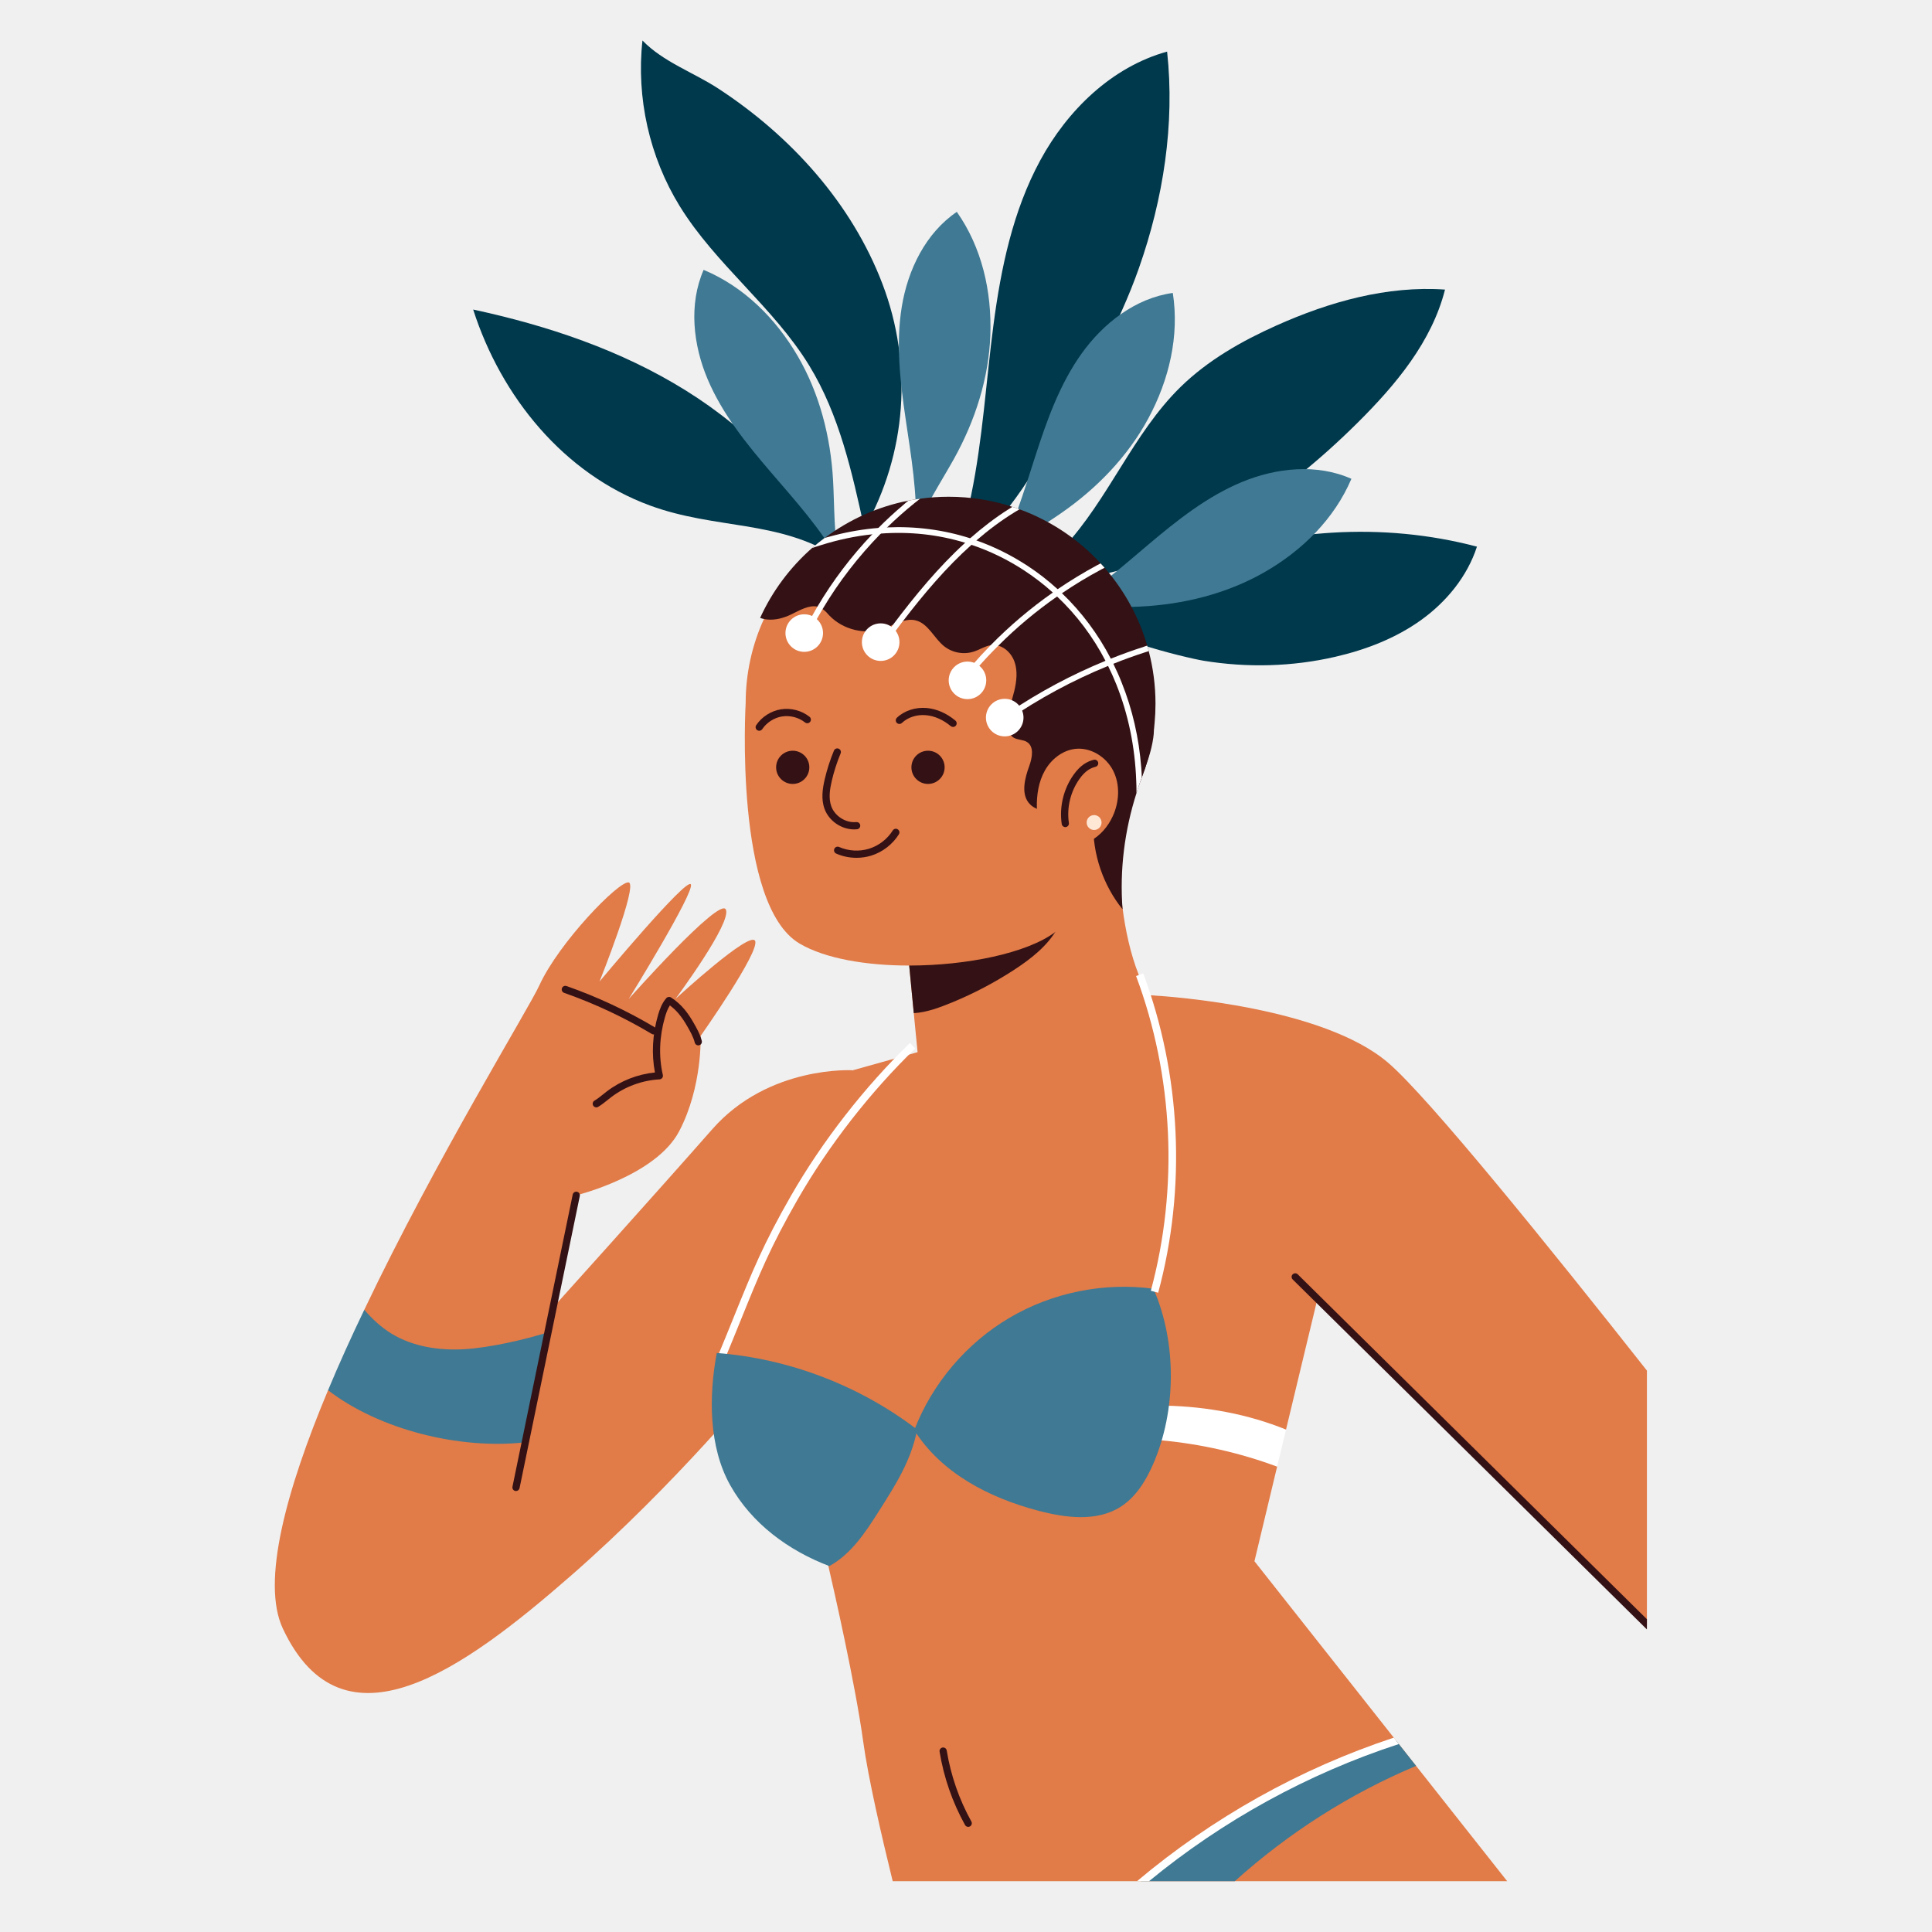
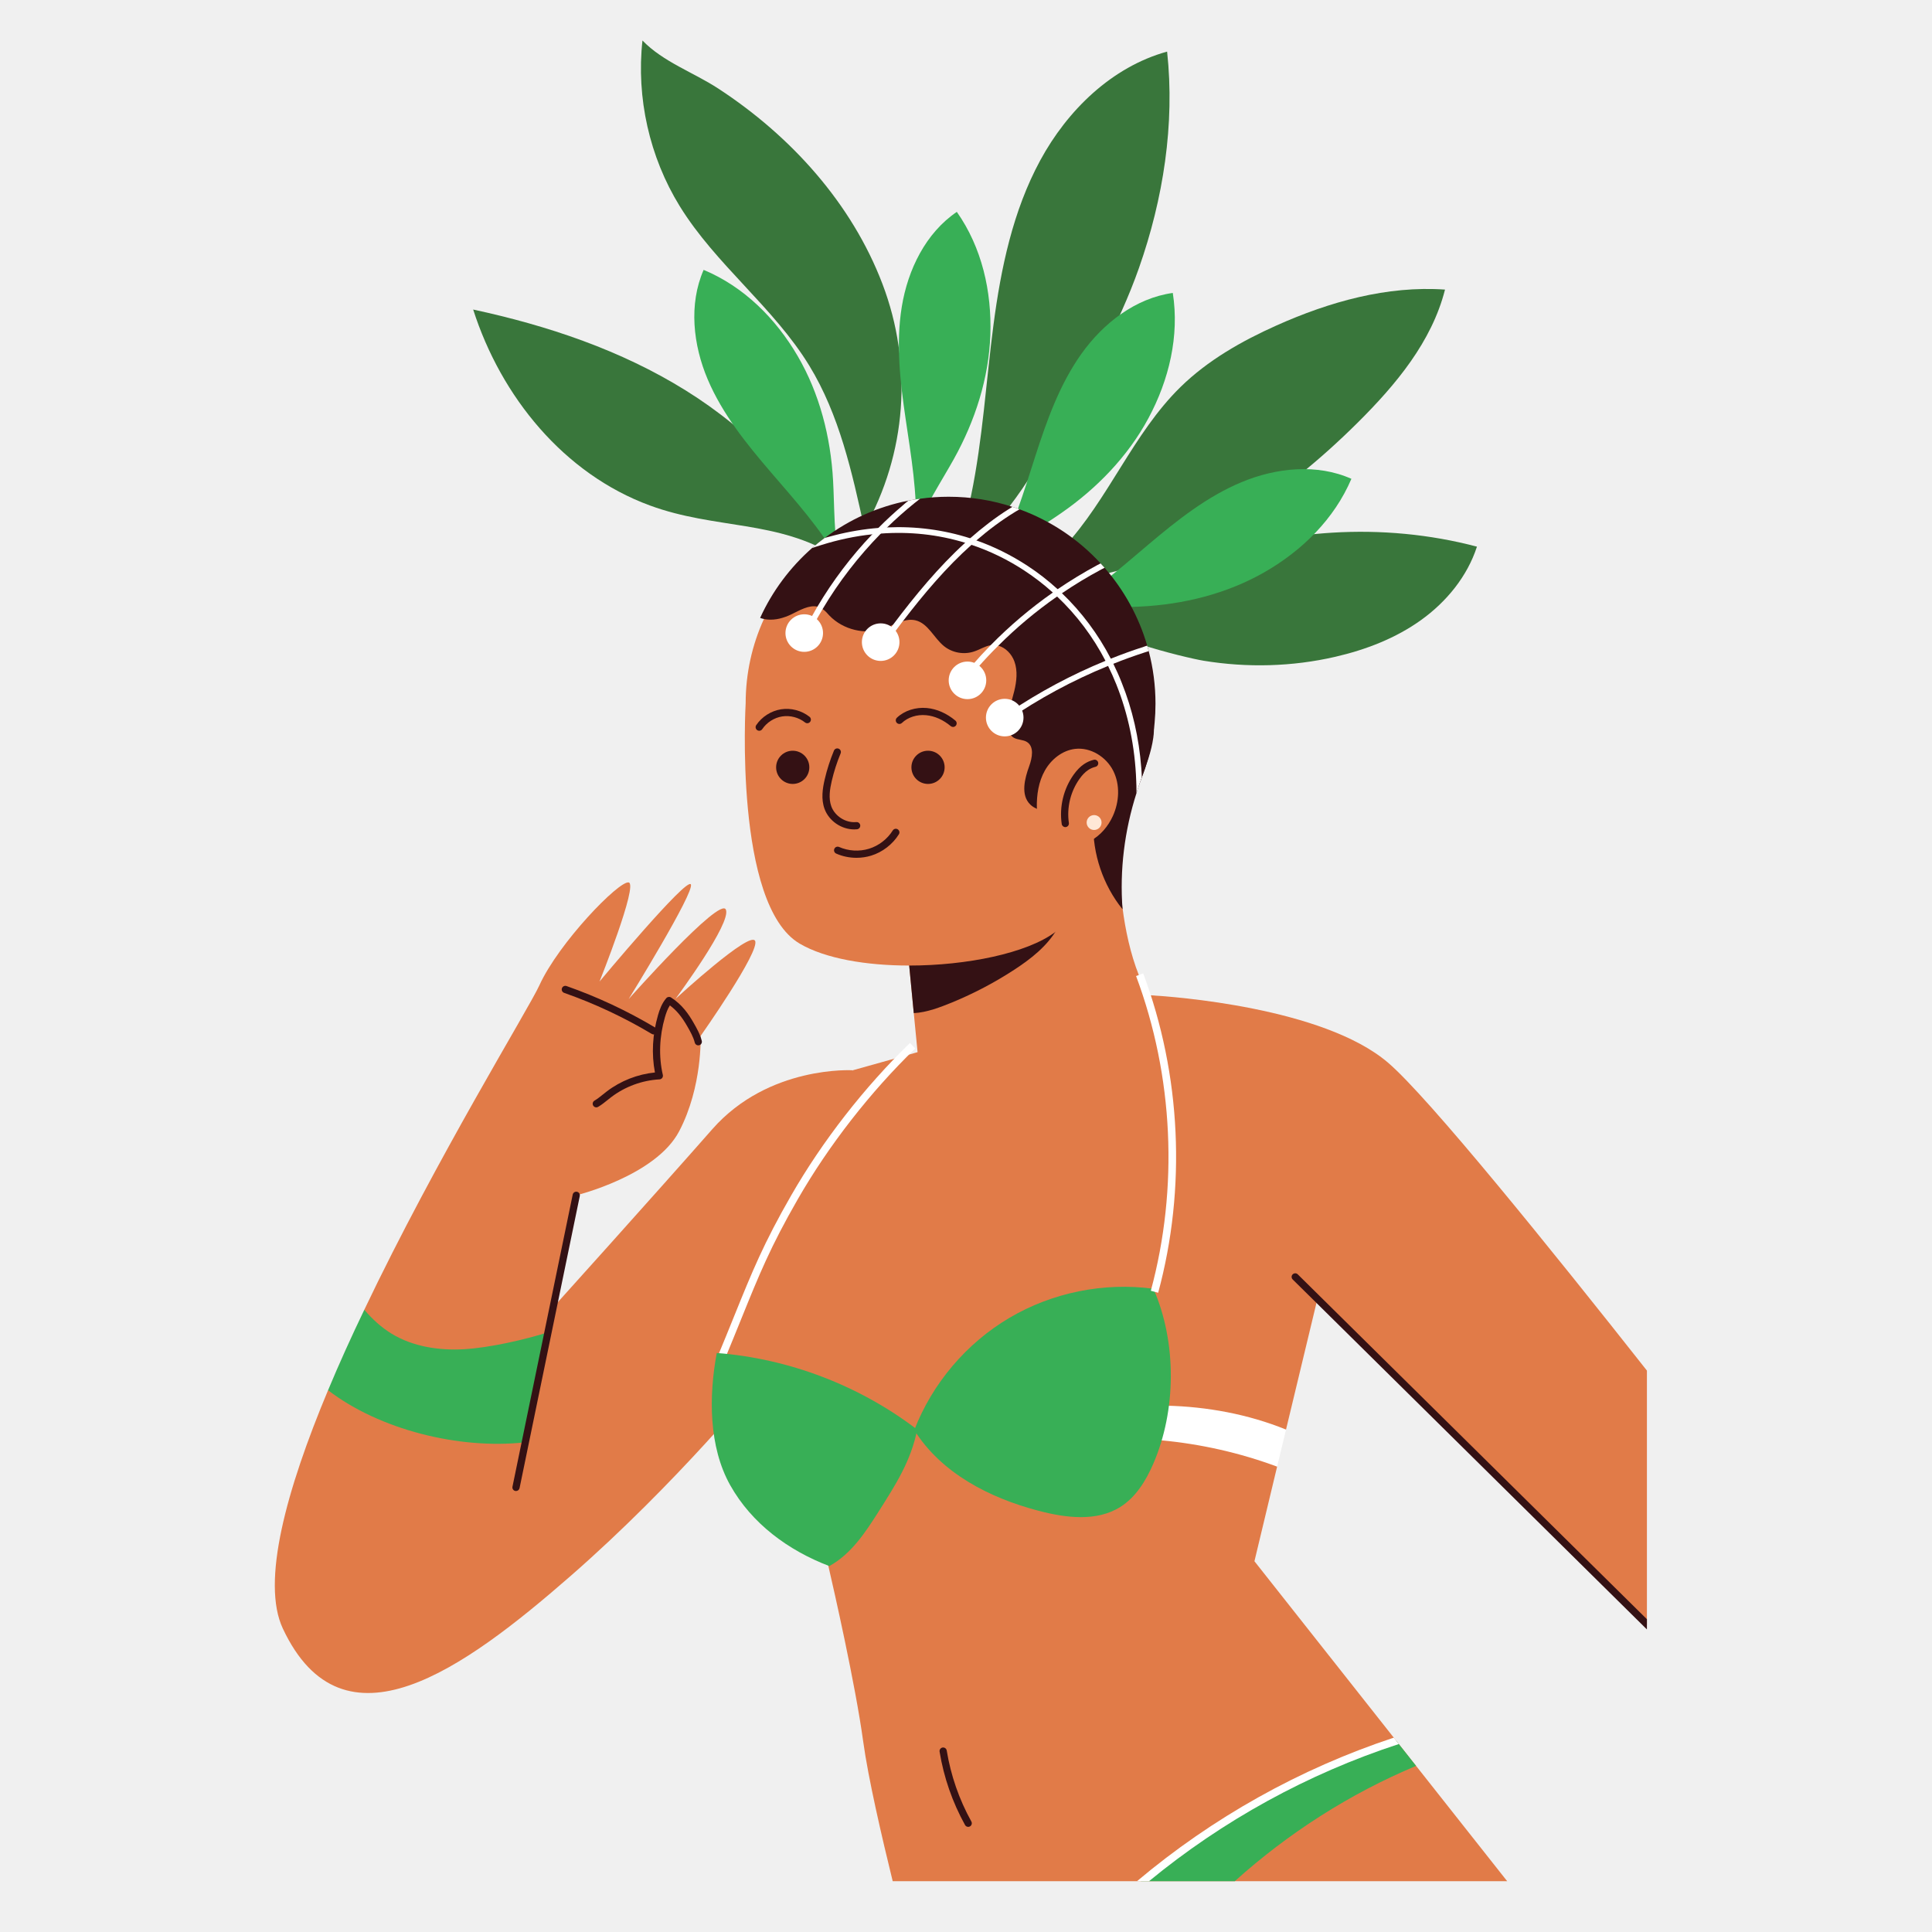
<svg xmlns="http://www.w3.org/2000/svg" version="1.1" id="Capa_1" x="0px" y="0px" viewBox="0 0 512 512" style="enable-background:new 0 0 512 512;" xml:space="preserve" width="512" height="512">
  <defs id="defs118" />
  <g id="g118">
    <g id="g117">
      <g id="g116">
        <g id="g8">
          <g id="g7">
            <path style="fill:#E17B48;" d="M226.006,283.633l-24.364,82.048c0,0-22.146,27.289-50.483,52.016       c-28.317,24.707-60.245,47.881-76.199,13.896c-5.788-12.323,0.887-36.647,11.98-63.169c0,0,11.443-1.153,13.631-5.424       c1.464-2.858-4.031-15.894-4.031-15.894c19.221-40.338,43.605-79.829,46.389-85.96c5.143-11.315,21.117-27.793,23.678-27.289       c2.582,0.524-7.725,26.26-7.725,26.26s23.174-27.813,24.203-25.736c1.028,2.057-16.478,30.375-16.478,30.375       s24.203-27.289,25.756-23.699c1.513,3.509-12.606,22.63-13.352,23.658c1.089-0.988,19.564-17.91,21.077-15.409       c1.553,2.582-14.421,25.232-14.421,25.232s0.525,13.392-5.667,25.231c-6.172,11.839-27.289,17.003-27.289,17.003l-7.2,30.899       c0,0,28.317-31.423,43.242-48.406C203.699,282.261,226.006,283.633,226.006,283.633z" id="path6" />
          </g>
        </g>
        <g id="g15">
          <g id="g10">
            <g id="g9">
              <path style="fill:#E17B48;" d="M338.448,388.673l-6.01,25.07l36.929,46.752l0.565,0.706l0.766,0.988l4.578,5.789        l24.142,30.556H236.574c-2.904-11.819-6.494-27.309-7.826-37.071c-2.077-15.167-7.765-40.157-9.237-46.53        c-0.242-0.988-0.363-1.533-0.363-1.533s-20.794-11.617-26.583-37.131c-0.363-1.533-0.645-3.106-0.887-4.74        c-0.464-3.308-0.383-7.019,0.141-10.992c0.081-0.585,0.182-1.17,0.262-1.775c0.444-2.682,1.049-5.486,1.835-8.35        c0-0.02,0.02-0.06,0.02-0.101c7.866-29.164,31.181-65.287,32.048-66.639c0.02-0.02,0.02-0.04,0.02-0.04l11.033-3.086        l3.832-1.069h0.02l2.279-0.645l-1.008-10.347l-2.077-21.581l39.148-22.771l1.17-0.686l7.805-4.538l1.513-0.888l1.876-1.089        l0.444-0.262l0.121-0.081l3.388-1.956l1.17-0.686c0,0-0.04,0.585-0.121,1.634c-0.141,2.42-0.343,7.422-0.081,13.533        c0,0,0,0.02,0,0.061c0.02,0.726,0.06,1.472,0.101,2.219c0,0.061,0.02,0.121,0.02,0.182c0.02,0.383,0.04,0.766,0.081,1.15        c0.02,0.081,0.02,0.161,0,0.262c0.02,0.222,0.04,0.444,0.061,0.666c0,0,0,0.02,0,0.04c0.141,2.158,0.363,4.417,0.665,6.696        c0,0.04,0,0.061,0.02,0.101c0.766,6.01,2.118,12.303,4.336,17.91c0.726,1.855,1.553,3.651,2.481,5.325        c0,0,0.242,0.02,0.686,0.04c5.708,0.323,45.643,3.167,62.827,17.809c10.77,9.177,43.283,49.475,68.655,81.644v67.445        l-87.534-85.577l-0.04,0.202l-8.068,33.561l-7.378,2.717L338.448,388.673z" id="path8" />
            </g>
          </g>
          <g id="g12">
            <g id="g11">
              <path style="fill:#FFFFFF;" d="M340.808,378.851l-2.36,9.822c-9.883-3.671-20.27-6.01-30.758-6.978        c0.444-3.207,0.04-6.212,1.331-9.177C319.792,372.76,330.784,374.777,340.808,378.851z" id="path10" />
            </g>
          </g>
          <g id="g14">
            <g id="g13">
              <path style="fill:#341114;" d="M280.139,246.199c-2.662,4.578-6.979,7.947-11.416,10.831        c-5.163,3.368-10.669,6.253-16.377,8.612c-3.086,1.251-6.736,2.682-10.185,2.844l-2.077-21.581l39.148-22.771        c1.392,1.997,2.44,4.236,3.046,6.575C283.608,235.893,282.822,241.581,280.139,246.199z" id="path12" />
            </g>
          </g>
        </g>
        <g id="g89">
          <g id="g26">
            <g id="g17">
              <g id="g16">
-                 <path style="fill:#00384C;" d="M229.075,140.114c-3.258-14.932-6.64-30.18-14.61-43.22         c-9.485-15.519-24.805-26.792-34.341-42.279c-8.005-13.001-11.535-28.702-9.865-43.879         c5.526,5.713,13.512,8.426,20.164,12.777c19.15,12.527,35.279,30.327,43.427,51.711         C241.997,96.609,240.265,120.153,229.075,140.114z" id="path15" />
+                 <path style="fill:#39763b;fill-opacity:1" d="M229.075,140.114c-3.258-14.932-6.64-30.18-14.61-43.22         c-9.485-15.519-24.805-26.792-34.341-42.279c-8.005-13.001-11.535-28.702-9.865-43.879         c5.526,5.713,13.512,8.426,20.164,12.777c19.15,12.527,35.279,30.327,43.427,51.711         C241.997,96.609,240.265,120.153,229.075,140.114z" id="path15" />
              </g>
            </g>
            <g id="g19">
              <g id="g18">
-                 <path style="fill:#00384C;" d="M251.087,142.15c3.931-1.889,5.401-6.656,6.281-10.927         c3.063-14.868,3.939-30.087,5.915-45.138c1.976-15.051,5.146-30.209,12.376-43.556c7.23-13.347,19.004-24.808,33.635-28.855         c2.098,19.234-1.033,39.089-7.454,57.34c-5.361,15.238-13.502,29.319-21.596,43.298c-3.97,6.857-7.957,13.738-12.813,19.997         c-2.858,3.684-6.189,7.265-10.56,8.888C256.228,142.752,251.004,142.927,251.087,142.15z" id="path17" />
+                 <path style="fill:#39763b;fill-opacity:1" d="M251.087,142.15c3.931-1.889,5.401-6.656,6.281-10.927         c3.063-14.868,3.939-30.087,5.915-45.138c1.976-15.051,5.146-30.209,12.376-43.556c7.23-13.347,19.004-24.808,33.635-28.855         c2.098,19.234-1.033,39.089-7.454,57.34c-5.361,15.238-13.502,29.319-21.596,43.298c-3.97,6.857-7.957,13.738-12.813,19.997         c-2.858,3.684-6.189,7.265-10.56,8.888C256.228,142.752,251.004,142.927,251.087,142.15z" id="path17" />
              </g>
            </g>
            <g id="g21">
              <g id="g20">
-                 <path style="fill:#00384C;" d="M274.066,149.47c3.065,0.152,5.685-2.096,7.774-4.343         c11.97-12.877,18.43-30.237,30.986-42.542c7.246-7.102,16.224-12.202,25.486-16.345c14.026-6.275,29.303-10.573,44.63-9.496         c-3.506,13.834-13.034,25.217-23.157,35.276c-19.848,19.724-44.162,36.245-71.735,41.005         C284.049,153.714,276.102,152.984,274.066,149.47z" id="path19" />
+                 <path style="fill:#39763b;fill-opacity:1" d="M274.066,149.47c3.065,0.152,5.685-2.096,7.774-4.343         c11.97-12.877,18.43-30.237,30.986-42.542c7.246-7.102,16.224-12.202,25.486-16.345c14.026-6.275,29.303-10.573,44.63-9.496         c-3.506,13.834-13.034,25.217-23.157,35.276c-19.848,19.724-44.162,36.245-71.735,41.005         C284.049,153.714,276.102,152.984,274.066,149.47z" id="path19" />
              </g>
            </g>
            <g id="g23">
              <g id="g22">
-                 <path style="fill:#00384C;" d="M221.822,147.603c-8.223-18.43-22.99-33.479-40.123-44.146         c-17.132-10.666-36.574-17.179-56.303-21.426c7.404,23.114,24.042,43.54,46.819,51.921         C189.632,140.361,206.12,137.71,221.822,147.603z" id="path21" />
+                 <path style="fill:#39763b;fill-opacity:1" d="M221.822,147.603c-8.223-18.43-22.99-33.479-40.123-44.146         c-17.132-10.666-36.574-17.179-56.303-21.426c7.404,23.114,24.042,43.54,46.819,51.921         C189.632,140.361,206.12,137.71,221.822,147.603z" id="path21" />
              </g>
            </g>
            <g id="g25">
              <g id="g24">
-                 <path style="fill:#00384C;" d="M391.407,144.867c-2.555,7.89-8.084,14.627-14.823,19.462         c-6.739,4.835-14.642,7.864-22.723,9.729c-11.425,2.636-23.362,2.936-34.925,1.037c-4.474-0.735-31.606-7.143-29.087-12.283         c1.62-3.306,11.279-6.98,14.51-8.601c5.035-2.526,10.246-4.702,15.578-6.519c10.67-3.637,21.83-5.837,33.082-6.526         C365.903,140.375,378.919,141.572,391.407,144.867z" id="path23" />
+                 <path style="fill:#39763b;fill-opacity:1" d="M391.407,144.867c-2.555,7.89-8.084,14.627-14.823,19.462         c-6.739,4.835-14.642,7.864-22.723,9.729c-11.425,2.636-23.362,2.936-34.925,1.037c-4.474-0.735-31.606-7.143-29.087-12.283         c1.62-3.306,11.279-6.98,14.51-8.601c5.035-2.526,10.246-4.702,15.578-6.519c10.67-3.637,21.83-5.837,33.082-6.526         C365.903,140.375,378.919,141.572,391.407,144.867z" id="path23" />
              </g>
            </g>
          </g>
          <g id="g35">
            <g id="g28">
              <g id="g27">
-                 <path style="fill:#3F7993;" d="M242.662,140.707c0.511-9.944-1.215-19.848-2.662-29.7         c-1.448-9.852-2.621-19.905-1.015-29.732c1.606-9.827,6.342-19.538,14.583-25.126c6.635,9.431,9.286,21.088,8.883,32.612         c-0.403,11.524-4.061,22.804-9.667,32.881C249.633,127.307,244.862,134.611,242.662,140.707z" id="path26" />
+                 <path style="fill:#38af56;fill-opacity:1" d="M242.662,140.707c0.511-9.944-1.215-19.848-2.662-29.7         c-1.448-9.852-2.621-19.905-1.015-29.732c1.606-9.827,6.342-19.538,14.583-25.126c6.635,9.431,9.286,21.088,8.883,32.612         c-0.403,11.524-4.061,22.804-9.667,32.881C249.633,127.307,244.862,134.611,242.662,140.707z" id="path26" />
              </g>
            </g>
            <g id="g30">
              <g id="g29">
-                 <path style="fill:#3F7993;" d="M222.394,148.838c-4.877-8.681-11.624-16.134-18.108-23.691         c-6.484-7.557-12.843-15.431-16.733-24.597c-3.889-9.167-5.069-19.906-1.085-29.031         c10.646,4.432,19.111,12.873,24.923,22.832c5.813,9.959,8.741,21.45,9.382,32.963         C221.134,133.786,221,142.509,222.394,148.838z" id="path28" />
+                 <path style="fill:#38af56;fill-opacity:1" d="M222.394,148.838c-4.877-8.681-11.624-16.134-18.108-23.691         c-6.484-7.557-12.843-15.431-16.733-24.597c-3.889-9.167-5.069-19.906-1.085-29.031         c10.646,4.432,19.111,12.873,24.923,22.832c5.813,9.959,8.741,21.45,9.382,32.963         C221.134,133.786,221,142.509,222.394,148.838z" id="path28" />
              </g>
            </g>
            <g id="g32">
              <g id="g31">
-                 <path style="fill:#3F7993;" d="M263.643,148.659c4.854-8.694,7.684-18.34,10.741-27.817         c3.056-9.477,6.448-19.013,12.232-27.118c5.784-8.105,14.325-14.722,24.188-16.091c1.783,11.393-0.993,23.021-6.448,33.18         c-5.456,10.159-13.723,18.659-23.206,25.221C275.821,139.721,268.312,144.164,263.643,148.659z" id="path30" />
+                 <path style="fill:#38af56;fill-opacity:1" d="M263.643,148.659c4.854-8.694,7.684-18.34,10.741-27.817         c3.056-9.477,6.448-19.013,12.232-27.118c5.784-8.105,14.325-14.722,24.188-16.091c1.783,11.393-0.993,23.021-6.448,33.18         c-5.456,10.159-13.723,18.659-23.206,25.221C275.821,139.721,268.312,144.164,263.643,148.659z" id="path30" />
              </g>
            </g>
            <g id="g34">
              <g id="g33">
-                 <path style="fill:#3F7993;" d="M280.534,162.204c8.719-4.809,16.225-11.496,23.833-17.92         c7.608-6.424,15.532-12.721,24.729-16.538c9.197-3.817,19.945-4.912,29.039-0.855c-4.516,10.611-13.023,19.008-23.028,24.742         c-10.005,5.734-21.518,8.571-33.037,9.121C295.596,161.063,286.874,160.86,280.534,162.204z" id="path32" />
+                 <path style="fill:#38af56;fill-opacity:1" d="M280.534,162.204c8.719-4.809,16.225-11.496,23.833-17.92         c7.608-6.424,15.532-12.721,24.729-16.538c9.197-3.817,19.945-4.912,29.039-0.855c-4.516,10.611-13.023,19.008-23.028,24.742         c-10.005,5.734-21.518,8.571-33.037,9.121C295.596,161.063,286.874,160.86,280.534,162.204z" id="path32" />
              </g>
            </g>
          </g>
          <g id="g37">
            <g id="g36">
              <path style="fill:#E17B48;" d="M305.23,186.398c0,10.75-3.167,20.754-8.632,29.185c-0.02,0.04-0.04,0.101-0.081,0.141        c-0.222,2.36-0.766,4.7-1.533,6.979c-2.985,8.854-9.318,16.841-12.323,21.278c-0.746,1.089-1.775,2.118-3.066,3.066        c-7.483,5.567-23.416,8.834-38.644,8.834c-11.315,0-22.226-1.815-29.023-5.809c-17.507-10.286-14.32-63.674-14.32-63.674        c0-7.967,1.714-15.51,4.82-22.307c8.471-18.596,27.228-31.504,48.991-31.504C281.128,132.587,305.23,156.669,305.23,186.398z" id="path35" />
            </g>
          </g>
          <g id="g39">
            <g id="g38">
              <path style="fill:#341114;" d="M306.218,186.479c0,6.898-1.271,13.493-3.63,19.584c-0.444,1.15-0.908,2.299-1.412,3.409        c-1.109,2.34-2.36,4.598-3.751,6.757c-0.161,2.783-0.262,11.033-0.706,18.435c0.141-2.219-0.343-7.241-0.625-10.266        c-0.02-0.323-0.202-0.605-0.323-0.907c-0.182-0.504-0.363-1.009-0.565-1.513c-0.666-1.654-1.432-3.287-2.44-4.639        c-1.251-1.674-2.763-2.965-4.8-3.449c-2.501-0.625-5.103,0.182-7.624,0.645c-2.562,0.464-5.466,0.484-7.321-1.331        c-2.582-2.521-1.493-6.837-0.242-10.246c0.766-2.138,1.331-5.082-0.605-6.313c-1.029-0.666-2.42-0.524-3.489-1.13        c-1.493-0.867-1.795-2.884-1.654-4.598v-0.061c0.081-0.686,0.181-1.372,0.323-2.037c0.383-1.896,0.968-3.772,1.432-5.667        c0.625-2.582,0.948-5.365,0.04-7.866c-0.706-1.936-2.319-3.651-4.256-4.175c-0.565-0.161-1.15-0.222-1.755-0.161        c-0.101,0-0.181,0.02-0.282,0.04c-1.513,0.242-2.884,1.17-4.377,1.654c-2.662,0.908-5.768,0.383-7.987-1.412        c-2.682-2.158-4.195-6.031-7.543-6.837c-1.109-0.262-2.219-0.141-3.308,0.182h-0.02c-0.887,0.242-1.775,0.625-2.662,1.029        h-0.02c-0.807,0.343-1.593,0.706-2.4,0.988c-4.921,1.714-10.77,0.323-14.401-3.449c-0.565-0.605-1.109-1.291-1.815-1.734        c-0.101-0.101-0.222-0.182-0.343-0.242c-0.323-0.202-0.665-0.323-1.028-0.403c-2.239-0.504-4.74,0.988-6.938,2.057        c-1.997,0.948-4.175,1.573-6.353,1.351c-0.303-0.02-0.605-0.081-0.887-0.141c-0.343-0.06-0.686-0.161-1.008-0.282        c3.227-7.099,7.947-13.392,13.735-18.495c1.089-0.928,2.198-1.835,3.348-2.682c0.02,0,0.02,0,0.04-0.02        c6.454-4.841,13.977-8.269,22.186-9.883c1.008-0.202,2.057-0.363,3.086-0.504c2.461-0.343,4.982-0.524,7.543-0.524        c5.91,0,11.597,0.928,16.922,2.683c0.645,0.181,1.251,0.403,1.876,0.645h0.02c8.289,3.025,15.651,7.987,21.48,14.34        c0.363,0.383,0.706,0.766,1.049,1.15c5.143,5.91,9.056,12.928,11.295,20.653c0.161,0.484,0.282,0.968,0.403,1.452        C305.593,176.999,306.218,181.678,306.218,186.479z" id="path37" />
            </g>
          </g>
          <g id="g41">
            <g id="g40">
              <path style="fill:#341114;" d="M305.633,195.514c-0.504,3.61-1.795,7.059-3.045,10.488c-0.262,0.746-0.524,1.492-0.787,2.239        c-0.222,0.645-0.444,1.291-0.625,1.956c-3.167,9.943-4.478,20.33-3.691,30.778c-5.163-6.414-7.967-14.683-7.745-22.912        l-1.553-3.086c-1.049-5.022-1.775-10.165-1.452-15.268c0.323-5.123,1.715-10.266,4.639-14.461        c1.13-1.613,2.682-3.167,4.457-3.893c0.464-0.182,0.948-0.323,1.452-0.383c0.423-0.04,0.867-0.04,1.331,0.02        c1.432,0.202,2.723,1.049,3.731,2.098C305.452,186.277,306.218,191.117,305.633,195.514z" id="path39" />
            </g>
          </g>
          <g id="g56">
            <g id="g43">
              <g id="g42">
                <circle style="fill:#341114;" cx="245.935" cy="203.35" r="4.4" id="circle41" />
              </g>
            </g>
            <g id="g55">
              <g id="g45">
                <g id="g44">
                  <circle style="fill:#341114;" cx="210.08" cy="203.35" r="4.4" id="circle43" />
                </g>
              </g>
              <g id="g50">
                <g id="g47">
                  <g id="g46">
                    <path style="fill:#341114;" d="M226.369,219.803c-3.395,0-6.686-2.238-7.858-5.445c-0.955-2.615-0.515-5.414,0.041-7.807           c0.606-2.601,1.431-5.166,2.452-7.626c0.203-0.49,0.764-0.721,1.252-0.517c0.488,0.203,0.72,0.763,0.517,1.252           c-0.981,2.363-1.774,4.827-2.356,7.326c-0.492,2.118-0.891,4.572-0.108,6.714c0.951,2.605,3.846,4.438,6.619,4.16           c0.514-0.047,0.995,0.333,1.047,0.86c0.051,0.526-0.333,0.995-0.86,1.047C226.868,219.79,226.618,219.803,226.369,219.803z           " id="path45" />
                  </g>
                </g>
                <g id="g49">
                  <g id="g48">
                    <path style="fill:#341114;" d="M226.981,227.329c-1.849,0-3.7-0.377-5.382-1.121c-0.484-0.214-0.702-0.779-0.488-1.262           c0.213-0.482,0.779-0.701,1.263-0.488c2.463,1.087,5.353,1.26,7.924,0.466c2.573-0.793,4.866-2.558,6.29-4.842           c0.281-0.448,0.873-0.587,1.319-0.306c0.449,0.28,0.586,0.87,0.306,1.319c-1.664,2.671-4.344,4.734-7.352,5.66           C229.61,227.138,228.297,227.329,226.981,227.329z" id="path47" />
                  </g>
                </g>
              </g>
              <g id="g52">
                <g id="g51">
                  <path style="fill:#341114;" d="M201.201,193.662c-0.183,0-0.368-0.052-0.532-0.161c-0.439-0.294-0.557-0.888-0.263-1.328          c1.484-2.218,3.942-3.789,6.577-4.201c2.637-0.415,5.458,0.328,7.55,1.984c0.415,0.328,0.484,0.931,0.156,1.345          c-0.328,0.415-0.929,0.486-1.345,0.156c-1.679-1.331-3.944-1.925-6.062-1.595c-2.116,0.333-4.091,1.595-5.283,3.376          C201.814,193.513,201.511,193.662,201.201,193.662z" id="path50" />
                </g>
              </g>
              <g id="g54">
                <g id="g53">
                  <path style="fill:#341114;" d="M252.568,192.65c-0.216,0-0.433-0.073-0.613-0.222c-2.009-1.676-4.256-2.676-6.499-2.89          c-2.452-0.238-4.851,0.535-6.448,2.054c-0.383,0.363-0.991,0.348-1.354-0.034c-0.364-0.383-0.349-0.99,0.035-1.354          c1.995-1.894,4.973-2.845,7.948-2.572c2.63,0.251,5.238,1.401,7.545,3.325c0.406,0.339,0.461,0.942,0.122,1.349          C253.114,192.533,252.842,192.65,252.568,192.65z" id="path52" />
                </g>
              </g>
            </g>
          </g>
          <g id="g58">
            <g id="g57">
              <path style="fill:#E17B48;" d="M274.772,214.05c-0.069-3.401,0.46-6.893,2.133-9.855c1.673-2.962,4.615-5.326,7.993-5.729        c4.114-0.492,8.258,2.105,10.12,5.806c1.862,3.701,1.611,8.251-0.117,12.016c-1.246,2.716-3.267,5.126-5.899,6.54        c-2.632,1.414-5.891,1.753-8.652,0.609c-2.76-1.144-4.889-3.853-5.049-6.836L274.772,214.05z" id="path56" />
            </g>
          </g>
          <g id="g63">
            <g id="g60">
              <g id="g59">
                <path style="fill:#341114;" d="M282.314,219.193c-0.468,0-0.876-0.343-0.946-0.818c-0.669-4.568,0.487-9.34,3.169-13.093         c0.874-1.224,1.771-2.136,2.74-2.788c0.792-0.533,1.661-0.917,2.587-1.143c0.502-0.126,1.03,0.187,1.157,0.702         c0.126,0.513-0.188,1.031-0.702,1.157c-0.705,0.173-1.37,0.467-1.974,0.872c-0.775,0.522-1.512,1.278-2.25,2.312         c-2.398,3.355-3.43,7.621-2.832,11.703c0.077,0.523-0.286,1.009-0.809,1.086C282.406,219.19,282.36,219.193,282.314,219.193z         " id="path58" />
              </g>
            </g>
            <g id="g62">
              <g id="g61">
                <circle style="fill:#FFE7D6;" cx="289.948" cy="217.979" r="1.974" id="circle60" />
              </g>
            </g>
          </g>
          <g id="g79">
            <g id="g66">
              <g id="g65">
                <g id="g64">
                  <path style="fill:#FFFFFF;" d="M302.588,206.002c-0.262,0.746-0.524,1.492-0.787,2.239          c-0.222,0.645-0.444,1.291-0.625,1.956v-0.726c0-0.827-0.02-1.654-0.061-2.481c-0.323-9.116-2.138-17.769-5.284-25.635          c-0.666-1.654-1.392-3.288-2.178-4.881c-0.222-0.444-0.444-0.908-0.686-1.351c-3.328-6.394-7.644-12.142-12.827-17.043          c-0.363-0.363-0.746-0.706-1.129-1.049c-2.34-2.118-4.861-4.054-7.523-5.809c-4.457-2.924-9.157-5.204-14.038-6.837          c-0.545-0.202-1.109-0.383-1.674-0.545c-7.18-2.198-14.703-3.005-22.347-2.44c-0.746,0.04-1.492,0.101-2.259,0.202h-0.02          c-4.457,0.464-8.935,1.412-13.392,2.804c-0.867,0.262-1.714,0.545-2.582,0.847c1.089-0.928,2.198-1.835,3.348-2.682          c0.02,0,0.02,0,0.04-0.02c0.887-0.242,1.755-0.484,2.642-0.706c3.872-0.988,7.745-1.634,11.577-1.936          c0.787-0.081,1.553-0.121,2.32-0.141c7.543-0.343,14.945,0.625,22.004,2.884c0.545,0.181,1.109,0.363,1.654,0.565          c4.699,1.654,9.238,3.913,13.554,6.737c2.844,1.855,5.486,3.933,7.967,6.192c0.383,0.343,0.766,0.706,1.15,1.069          c5.224,5.002,9.58,10.851,12.949,17.345c0.222,0.444,0.464,0.887,0.665,1.351c0.807,1.654,1.573,3.328,2.239,5.062          c2.803,6.978,4.558,14.562,5.163,22.529C302.507,204.328,302.567,205.155,302.588,206.002z" id="path63" />
                </g>
              </g>
            </g>
            <g id="g69">
              <g id="g68">
                <g id="g67">
                  <path style="fill:#FFFFFF;" d="M243.835,132.163c-0.504,0.383-1.008,0.787-1.513,1.19c-2.501,2.017-4.901,4.155-7.221,6.414          c-0.565,0.524-1.109,1.089-1.674,1.634c-5.91,6.031-11.133,12.767-15.429,20.008c-1.896,3.167-3.61,6.454-5.123,9.802          c-0.121,0.282-0.403,0.444-0.686,0.444c-0.101,0-0.202-0.02-0.303-0.081c-0.383-0.161-0.565-0.605-0.383-0.988          c1.533-3.348,3.247-6.635,5.123-9.822c4.094-6.898,8.975-13.352,14.522-19.161h0.02c0.504-0.565,1.049-1.129,1.613-1.694          c2.057-2.077,4.195-4.054,6.414-5.93c0.504-0.464,1.029-0.887,1.553-1.311C241.758,132.466,242.807,132.305,243.835,132.163          z" id="path66" />
                </g>
              </g>
            </g>
            <g id="g72">
              <g id="g71">
                <g id="g70">
                  <path style="fill:#FFFFFF;" d="M270.176,134.967c-0.363,0.202-0.706,0.403-1.049,0.625c-3.671,2.239-7.1,4.8-10.367,7.624          c-0.444,0.383-0.887,0.766-1.311,1.17c-6.676,5.97-12.606,12.969-18.132,20.189h-0.02c-2.239,2.945-4.417,5.91-6.555,8.874          c-0.141,0.202-0.383,0.323-0.605,0.323c-0.161,0-0.323-0.04-0.444-0.141c-0.343-0.242-0.424-0.726-0.182-1.069          c1.674-2.32,3.389-4.639,5.103-6.958h0.02c5.829-7.745,12.061-15.308,19.14-21.762c0.444-0.403,0.888-0.807,1.331-1.19          c3.187-2.803,6.555-5.405,10.145-7.684c0.343-0.222,0.706-0.424,1.049-0.645          C268.945,134.503,269.551,134.725,270.176,134.967z" id="path69" />
                </g>
              </g>
            </g>
            <g id="g75">
              <g id="g74">
                <g id="g73">
                  <path style="fill:#FFFFFF;" d="M292.725,150.457c-0.303,0.161-0.585,0.303-0.887,0.464          c-3.59,1.916-7.059,4.014-10.407,6.293c-0.444,0.282-0.867,0.565-1.291,0.867c-5.567,3.873-10.77,8.229-15.571,13.029          c-3.751,3.711-7.241,7.684-10.427,11.9c-0.141,0.182-0.363,0.282-0.605,0.282c-0.141,0-0.303-0.04-0.444-0.141          c-0.343-0.262-0.403-0.726-0.141-1.069c2.945-3.893,6.152-7.604,9.58-11.093c5.042-5.143,10.569-9.822,16.478-13.957          c0.423-0.303,0.847-0.585,1.271-0.887c3.388-2.299,6.898-4.437,10.528-6.394c0.282-0.141,0.565-0.303,0.867-0.444          C292.039,149.69,292.382,150.074,292.725,150.457z" id="path72" />
                </g>
              </g>
            </g>
            <g id="g78">
              <g id="g77">
                <g id="g76">
                  <path style="fill:#FFFFFF;" d="M304.423,172.562c-0.303,0.081-0.605,0.181-0.908,0.282          c-2.844,0.928-5.688,1.936-8.471,3.066c-0.464,0.182-0.928,0.363-1.392,0.565c-9.378,3.832-18.354,8.673-26.623,14.38v0.02          c-1.029,0.706-2.057,1.432-3.066,2.178c-0.121,0.101-0.282,0.141-0.444,0.141c-0.222,0-0.464-0.101-0.605-0.303          c-0.242-0.343-0.181-0.827,0.161-1.069c1.412-1.029,2.824-2.037,4.276-3.005c8.007-5.405,16.619-10.004,25.615-13.695          c0.464-0.202,0.928-0.383,1.412-0.565c2.864-1.15,5.768-2.199,8.713-3.146c0.303-0.121,0.605-0.222,0.928-0.303          C304.181,171.594,304.302,172.078,304.423,172.562z" id="path75" />
                </g>
              </g>
            </g>
          </g>
          <g id="g88">
            <g id="g81">
              <g id="g80">
                <path style="fill:#FFFFFF;" d="M218.111,167.771c0,2.749-2.229,4.978-4.978,4.978c-2.749,0-4.978-2.229-4.978-4.978         c0-2.749,2.229-4.978,4.978-4.978C215.883,162.793,218.111,165.022,218.111,167.771z" id="path79" />
              </g>
            </g>
            <g id="g83">
              <g id="g82">
                <path style="fill:#FFFFFF;" d="M238.366,170.174c0,2.749-2.229,4.978-4.978,4.978c-2.749,0-4.978-2.229-4.978-4.978         c0-2.749,2.229-4.978,4.978-4.978C236.138,165.196,238.366,167.425,238.366,170.174z" id="path81" />
              </g>
            </g>
            <g id="g85">
              <g id="g84">
                <circle style="fill:#FFFFFF;" cx="256.39" cy="180.301" r="4.978" id="circle83" />
              </g>
            </g>
            <g id="g87">
              <g id="g86">
                <path style="fill:#FFFFFF;" d="M271.238,190.171c0,2.749-2.229,4.978-4.978,4.978s-4.978-2.229-4.978-4.978         c0-2.749,2.229-4.978,4.978-4.978S271.238,187.422,271.238,190.171z" id="path85" />
              </g>
            </g>
          </g>
        </g>
        <g id="g100">
          <g id="g91">
            <g id="g90">
-               <path style="fill:#3F7993;" d="M375.277,467.978c-17.587,7.382-33.884,17.809-48.043,30.556h-24.909        c19.826-16.68,43.061-29.548,67.607-37.333l0.766,0.988L375.277,467.978z" id="path89" />
+               <path style="fill:#38af56;fill-opacity:1" d="M375.277,467.978c-17.587,7.382-33.884,17.809-48.043,30.556h-24.909        c19.826-16.68,43.061-29.548,67.607-37.333l0.766,0.988L375.277,467.978z" id="path89" />
            </g>
          </g>
          <g id="g93">
            <g id="g92">
              <path style="fill:#FFFFFF;" d="M191.923,360.578l-1.863-0.772c1.69-4.072,3.126-7.621,4.427-10.835        c4.899-12.107,7.857-19.416,15.199-32.194c8.27-14.396,19.442-28.734,31.461-40.374l1.402,1.45        c-11.886,11.512-22.936,25.692-31.114,39.928c-7.273,12.659-10.211,19.918-15.078,31.945        C195.052,352.947,193.614,356.5,191.923,360.578z" id="path91" />
            </g>
          </g>
          <g id="g95">
            <g id="g94">
-               <path style="fill:#3F7993;" d="M189.954,358.555c19.162,1.487,37.849,8.633,53.114,20.311        c-1.66,8.342-5.726,14.617-10.281,21.799c-3.499,5.518-7.279,11.232-13.016,14.361c-10.884-4.144-20.571-11.283-26.263-21.443        C187.816,383.423,187.805,370.001,189.954,358.555z" id="path93" />
+               <path style="fill:#38af56;fill-opacity:1" d="M189.954,358.555c19.162,1.487,37.849,8.633,53.114,20.311        c-1.66,8.342-5.726,14.617-10.281,21.799c-3.499,5.518-7.279,11.232-13.016,14.361c-10.884-4.144-20.571-11.283-26.263-21.443        C187.816,383.423,187.805,370.001,189.954,358.555z" id="path93" />
            </g>
          </g>
          <g id="g97">
            <g id="g96">
-               <path style="fill:#3F7993;" d="M305.67,341.535c-13.115-1.776-26.802,0.993-38.195,7.727        c-11.393,6.734-20.419,17.389-25.188,29.734c7.183,11.404,19.858,17.936,32.893,21.362c7.214,1.897,15.396,2.972,21.712-0.996        c4.093-2.571,6.753-6.906,8.689-11.335C311.775,373.854,311.889,355.698,305.67,341.535z" id="path95" />
+               <path style="fill:#38af56;fill-opacity:1" d="M305.67,341.535c-13.115-1.776-26.802,0.993-38.195,7.727        c-11.393,6.734-20.419,17.389-25.188,29.734c7.183,11.404,19.858,17.936,32.893,21.362c7.214,1.897,15.396,2.972,21.712-0.996        c4.093-2.571,6.753-6.906,8.689-11.335C311.775,373.854,311.889,355.698,305.67,341.535z" id="path95" />
            </g>
          </g>
          <g id="g99">
            <g id="g98">
              <path style="fill:#FFFFFF;" d="M306.928,342.592l-1.946-0.526c7.381-27.297,5.993-56.918-3.911-83.405l1.889-0.707        C313.011,284.833,314.42,314.892,306.928,342.592z" id="path97" />
            </g>
          </g>
        </g>
        <g id="g102">
          <g id="g101">
            <path style="fill:#FFFFFF;" d="M370.698,462.189c-24.142,7.886-46.631,20.25-66.195,36.345h-3.187       c20.008-16.841,43.162-29.81,68.05-38.039l0.565,0.706L370.698,462.189z" id="path100" />
          </g>
        </g>
        <g id="g104">
          <g id="g103">
            <path style="fill:#341114;" d="M256.582,484.137c-0.337,0-0.664-0.177-0.839-0.494c-3.352-6.059-5.621-12.598-6.741-19.43       c-0.086-0.522,0.268-1.014,0.79-1.101c0.521-0.075,1.013,0.27,1.099,0.79c1.085,6.618,3.281,12.948,6.528,18.816       c0.256,0.463,0.089,1.044-0.374,1.3C256.898,484.099,256.738,484.137,256.582,484.137z" id="path102" />
          </g>
        </g>
        <g id="g113">
          <g id="g106">
            <g id="g105">
              <path style="fill:#341114;" d="M158.028,293.463c-0.328,0-0.647-0.167-0.825-0.47c-0.269-0.456-0.118-1.043,0.337-1.312        c0.792-0.468,1.515-1.048,2.28-1.663c0.338-0.271,0.677-0.543,1.02-0.805c3.662-2.786,8.141-4.539,12.725-4.995        c-0.936-4.884-0.657-10.119,0.819-15.213c0.423-1.457,1.014-3.131,2.2-4.491c0.312-0.355,0.835-0.427,1.232-0.181        c2.972,1.871,4.751,4.55,5.968,6.675c0.861,1.503,1.75,3.058,2.196,4.835c0.129,0.512-0.183,1.032-0.696,1.161        c-0.506,0.127-1.032-0.183-1.161-0.696c-0.381-1.521-1.204-2.958-2.001-4.349c-1.465-2.559-2.875-4.256-4.6-5.514        c-0.625,0.961-1.005,2.083-1.298,3.093c-1.496,5.16-1.691,10.464-0.564,15.335c0.064,0.276,0.003,0.565-0.167,0.792        c-0.17,0.225-0.431,0.365-0.714,0.38c-4.586,0.244-9.123,1.91-12.778,4.692c-0.332,0.252-0.656,0.513-0.981,0.773        c-0.785,0.63-1.595,1.282-2.504,1.819C158.361,293.421,158.194,293.463,158.028,293.463z" id="path104" />
            </g>
          </g>
          <g id="g108">
            <g id="g107">
              <path style="fill:#341114;" d="M173.222,274.139c-0.167,0-0.336-0.043-0.49-0.135c-7.343-4.386-15.157-8.049-23.227-10.886        c-0.499-0.175-0.761-0.722-0.586-1.22c0.175-0.499,0.725-0.76,1.22-0.586c8.191,2.879,16.122,6.596,23.576,11.048        c0.454,0.272,0.602,0.86,0.331,1.314C173.866,273.973,173.548,274.139,173.222,274.139z" id="path106" />
            </g>
          </g>
          <g id="g110">
            <g id="g109">
-               <path style="fill:#3F7993;" d="M145.395,353.017c-1.371,9.802-3.363,18.586-6.267,29.215        c-17.426,1.936-38.614-3.361-52.187-13.808c2.924-7.019,6.172-14.179,9.601-21.319c2.098,2.441,4.457,4.639,7.261,6.353        c5.587,3.408,12.565,4.498,19.261,4.094C129.759,357.149,139.062,355.054,145.395,353.017z" id="path108" />
+               <path style="fill:#38af56;fill-opacity:1" d="M145.395,353.017c-1.371,9.802-3.363,18.586-6.267,29.215        c-17.426,1.936-38.614-3.361-52.187-13.808c2.924-7.019,6.172-14.179,9.601-21.319c2.098,2.441,4.457,4.639,7.261,6.353        c5.587,3.408,12.565,4.498,19.261,4.094C129.759,357.149,139.062,355.054,145.395,353.017z" id="path108" />
            </g>
          </g>
          <g id="g112">
            <g id="g111">
              <path style="fill:#341114;" d="M136.749,395.136c-0.064,0-0.129-0.006-0.194-0.02c-0.518-0.106-0.852-0.612-0.744-1.13        l15.963-77.408c0.106-0.518,0.614-0.852,1.131-0.745c0.518,0.106,0.852,0.613,0.745,1.131l-15.963,77.408        C137.592,394.825,137.194,395.136,136.749,395.136z" id="path110" />
            </g>
          </g>
        </g>
        <g id="g115">
          <g id="g114">
            <path style="fill:#341114;" d="M436.449,429.112v2.703l-87.574-86.525l-6.293-6.212c-0.383-0.383-0.383-0.988-0.02-1.351       c0.383-0.383,0.988-0.383,1.351-0.02L436.449,429.112z" id="path113" />
          </g>
        </g>
      </g>
    </g>
  </g>
</svg>
